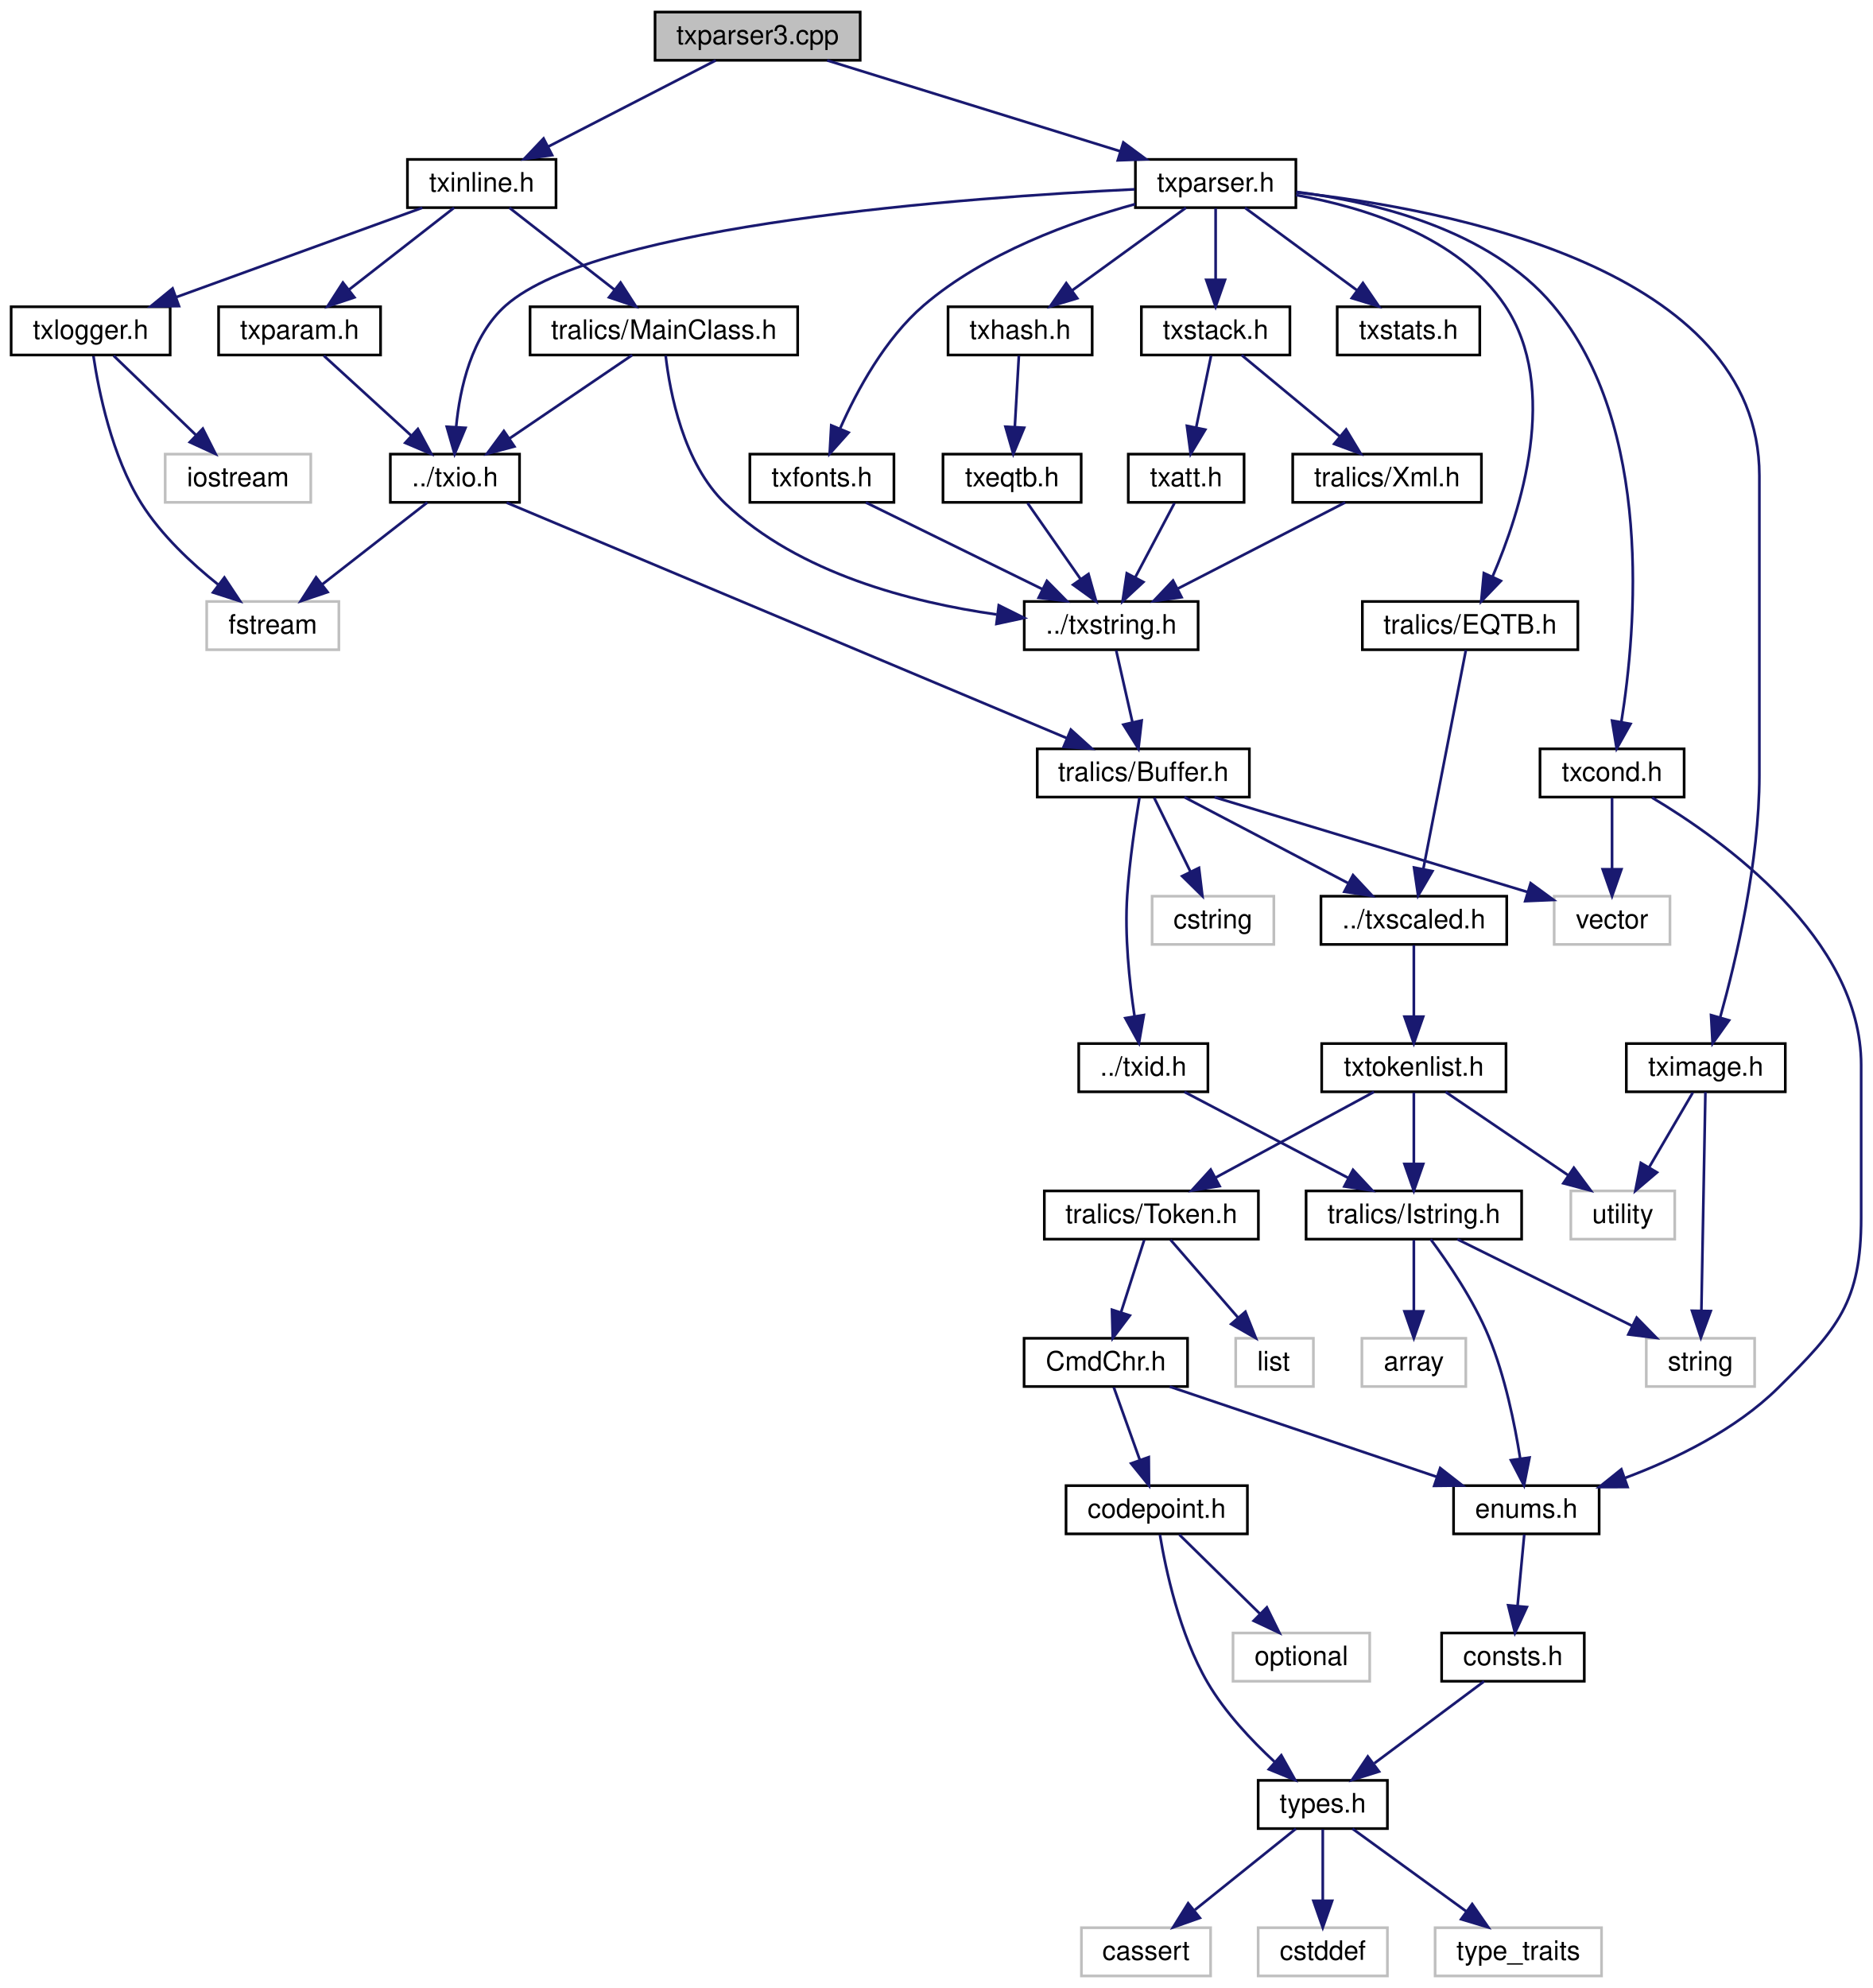
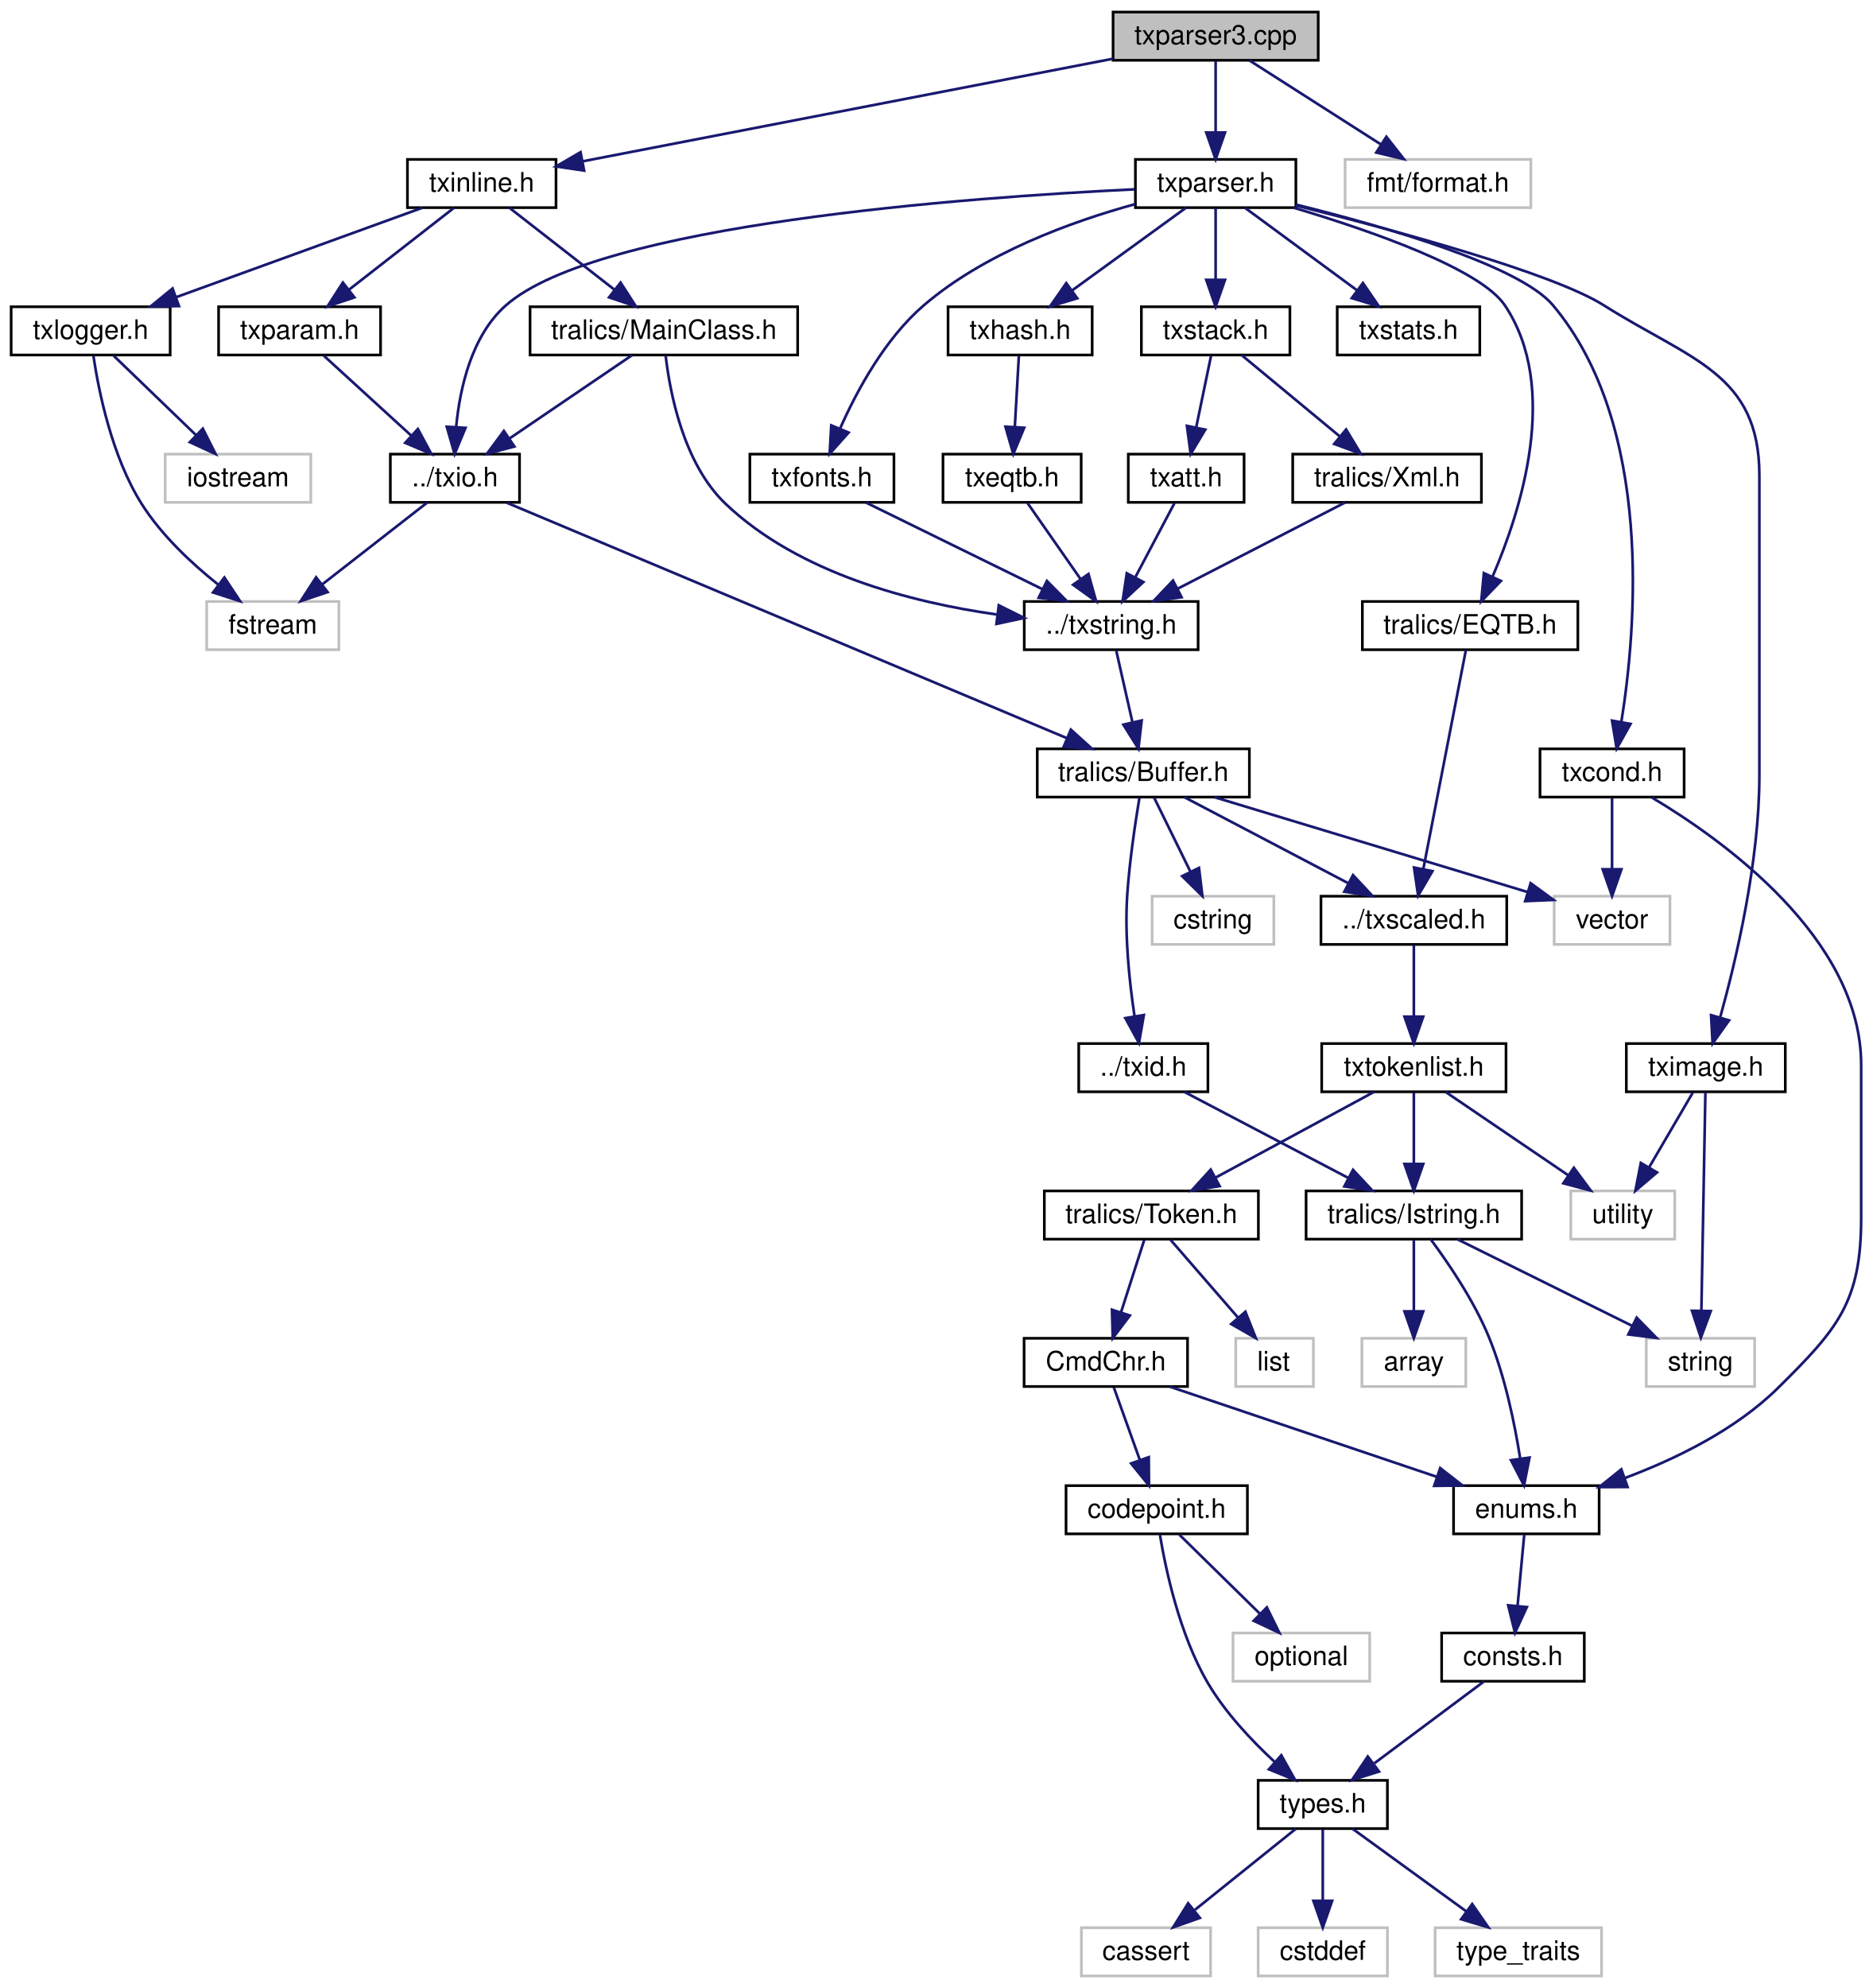
<svg xmlns="http://www.w3.org/2000/svg" xmlns:xlink="http://www.w3.org/1999/xlink" width="699pt" height="742pt" viewBox="0.00 0.00 698.68 742.00">
  <g id="graph0" class="graph" transform="scale(1 1) rotate(0) translate(4 738)">
    <g id="node1" class="node">
      <g id="a_node1">
        <a xlink:title=" ">
-           <polygon fill="#bfbfbf" stroke="black" points="240.39,-715.5 240.39,-733.5 316.98,-733.5 316.98,-715.5 240.39,-715.5" />
-           <text text-anchor="middle" x="278.68" y="-721.5" font-family="Helvetica,sans-Serif" font-size="10.00">txparser3.cpp</text>
+           <polygon fill="#bfbfbf" stroke="black" points="411.39,-715.5 411.39,-733.5 487.98,-733.5 487.98,-715.5 411.39,-715.5" />
+           <text text-anchor="middle" x="449.68" y="-721.5" font-family="Helvetica,sans-Serif" font-size="10.00">txparser3.cpp</text>
        </a>
      </g>
    </g>
    <g id="node2" class="node">
      <g id="a_node2">
        <a xlink:href="../../d7/d79/txinline_8h.html" target="_top" xlink:title=" ">
          <polygon fill="none" stroke="black" points="147.95,-660.5 147.95,-678.5 203.42,-678.5 203.42,-660.5 147.95,-660.5" />
          <text text-anchor="middle" x="175.68" y="-666.5" font-family="Helvetica,sans-Serif" font-size="10.00">txinline.h</text>
        </a>
      </g>
    </g>
    <g id="edge1" class="edge">
-       <path fill="none" stroke="midnightblue" d="M263.04,-715.45C246.4,-706.89 219.86,-693.23 200.39,-683.21" />
-       <polygon fill="midnightblue" stroke="midnightblue" points="201.97,-680.09 191.48,-678.63 198.77,-686.31 201.97,-680.09" />
+       <path fill="none" stroke="midnightblue" d="M411.3,-716.07C358.83,-705.93 265.31,-687.84 213.26,-677.77" />
+       <polygon fill="midnightblue" stroke="midnightblue" points="213.91,-674.33 203.43,-675.87 212.58,-681.2 213.91,-674.33" />
    </g>
    <g id="node31" class="node">
      <g id="a_node31">
        <a xlink:href="../../d2/d1b/txparser_8h.html" target="_top" xlink:title=" ">
          <polygon fill="none" stroke="black" points="419.73,-660.5 419.73,-678.5 479.64,-678.5 479.64,-660.5 419.73,-660.5" />
          <text text-anchor="middle" x="449.68" y="-666.5" font-family="Helvetica,sans-Serif" font-size="10.00">txparser.h</text>
        </a>
      </g>
    </g>
    <g id="edge36" class="edge">
-       <path fill="none" stroke="midnightblue" d="M304.66,-715.45C333.87,-706.4 381.48,-691.64 414.13,-681.52" />
-       <polygon fill="midnightblue" stroke="midnightblue" points="415.23,-684.84 423.75,-678.54 413.16,-678.16 415.23,-684.84" />
+       <path fill="none" stroke="midnightblue" d="M449.68,-715.22C449.68,-708.18 449.68,-697.81 449.68,-688.83" />
+       <polygon fill="midnightblue" stroke="midnightblue" points="453.18,-688.55 449.68,-678.55 446.18,-688.55 453.18,-688.55" />
+     </g>
+     <g id="node42" class="node">
+       <g id="a_node42">
+         <a xlink:title=" ">
+           <polygon fill="none" stroke="#bfbfbf" points="498.01,-660.5 498.01,-678.5 567.36,-678.5 567.36,-660.5 498.01,-660.5" />
+           <text text-anchor="middle" x="532.68" y="-666.5" font-family="Helvetica,sans-Serif" font-size="10.00">fmt/format.h</text>
+         </a>
+       </g>
+     </g>
+     <g id="edge57" class="edge">
+       <path fill="none" stroke="midnightblue" d="M462.29,-715.45C475.33,-707.12 495.93,-693.97 511.48,-684.04" />
+       <polygon fill="midnightblue" stroke="midnightblue" points="513.42,-686.96 519.96,-678.63 509.65,-681.06 513.42,-686.96" />
    </g>
    <g id="node3" class="node">
      <g id="a_node3">
        <a xlink:href="../../d4/de9/_main_class_8h.html" target="_top" xlink:title=" ">
          <polygon fill="none" stroke="black" points="193.73,-605.5 193.73,-623.5 293.64,-623.5 293.64,-605.5 193.73,-605.5" />
          <text text-anchor="middle" x="243.68" y="-611.5" font-family="Helvetica,sans-Serif" font-size="10.00">tralics/MainClass.h</text>
        </a>
      </g>
    </g>
    <g id="edge2" class="edge">
      <path fill="none" stroke="midnightblue" d="M186.01,-660.45C196.4,-652.36 212.63,-639.7 225.23,-629.88" />
      <polygon fill="midnightblue" stroke="midnightblue" points="227.52,-632.53 233.26,-623.63 223.22,-627.01 227.52,-632.53" />
    </g>
    <g id="node28" class="node">
      <g id="a_node28">
        <a xlink:href="../../d2/d06/txlogger_8h.html" target="_top" xlink:title=" ">
          <polygon fill="none" stroke="black" points="0,-605.5 0,-623.5 59.37,-623.5 59.37,-605.5 0,-605.5" />
          <text text-anchor="middle" x="29.68" y="-611.5" font-family="Helvetica,sans-Serif" font-size="10.00">txlogger.h</text>
        </a>
      </g>
    </g>
    <g id="edge31" class="edge">
      <path fill="none" stroke="midnightblue" d="M153.51,-660.45C129.07,-651.58 89.54,-637.23 61.73,-627.13" />
      <polygon fill="midnightblue" stroke="midnightblue" points="62.66,-623.75 52.07,-623.63 60.27,-630.33 62.66,-623.75" />
    </g>
    <g id="node30" class="node">
      <g id="a_node30">
        <a xlink:href="../../d5/d08/txparam_8h.html" target="_top" xlink:title=" ">
          <polygon fill="none" stroke="black" points="77.45,-605.5 77.45,-623.5 137.92,-623.5 137.92,-605.5 77.45,-605.5" />
          <text text-anchor="middle" x="107.68" y="-611.5" font-family="Helvetica,sans-Serif" font-size="10.00">txparam.h</text>
        </a>
      </g>
    </g>
    <g id="edge34" class="edge">
      <path fill="none" stroke="midnightblue" d="M165.36,-660.45C154.97,-652.36 138.74,-639.7 126.14,-629.88" />
      <polygon fill="midnightblue" stroke="midnightblue" points="128.15,-627.01 118.11,-623.63 123.85,-632.53 128.15,-627.01" />
    </g>
    <g id="node4" class="node">
      <g id="a_node4">
        <a xlink:href="../../de/d29/txio_8h.html" target="_top" xlink:title=" ">
          <polygon fill="none" stroke="black" points="141.57,-550.5 141.57,-568.5 189.8,-568.5 189.8,-550.5 141.57,-550.5" />
          <text text-anchor="middle" x="165.68" y="-556.5" font-family="Helvetica,sans-Serif" font-size="10.00">../txio.h</text>
        </a>
      </g>
    </g>
    <g id="edge3" class="edge">
      <path fill="none" stroke="midnightblue" d="M231.84,-605.45C219.7,-597.2 200.59,-584.22 186.02,-574.32" />
      <polygon fill="midnightblue" stroke="midnightblue" points="187.88,-571.35 177.64,-568.63 183.95,-577.14 187.88,-571.35" />
    </g>
    <g id="node27" class="node">
      <g id="a_node27">
        <a xlink:href="../../dc/def/txstring_8h.html" target="_top" xlink:title=" ">
          <polygon fill="none" stroke="black" points="378.23,-495.5 378.23,-513.5 443.14,-513.5 443.14,-495.5 378.23,-495.5" />
          <text text-anchor="middle" x="410.68" y="-501.5" font-family="Helvetica,sans-Serif" font-size="10.00">../txstring.h</text>
        </a>
      </g>
    </g>
    <g id="edge29" class="edge">
      <path fill="none" stroke="midnightblue" d="M244.36,-605.23C245.91,-591.75 250.9,-565.05 266.68,-550 293.99,-523.96 336.23,-513.14 367.91,-508.65" />
      <polygon fill="midnightblue" stroke="midnightblue" points="368.72,-512.08 378.21,-507.36 367.85,-505.13 368.72,-512.08" />
    </g>
    <g id="node5" class="node">
      <g id="a_node5">
        <a xlink:href="../../d7/d1b/_buffer_8h.html" target="_top" xlink:title=" ">
          <polygon fill="none" stroke="black" points="383.09,-440.5 383.09,-458.5 462.28,-458.5 462.28,-440.5 383.09,-440.5" />
          <text text-anchor="middle" x="422.68" y="-446.5" font-family="Helvetica,sans-Serif" font-size="10.00">tralics/Buffer.h</text>
        </a>
      </g>
    </g>
    <g id="edge4" class="edge">
      <path fill="none" stroke="midnightblue" d="M185,-550.38C229.86,-531.53 341.25,-484.72 394.05,-462.53" />
      <polygon fill="midnightblue" stroke="midnightblue" points="395.63,-465.67 403.49,-458.56 392.92,-459.21 395.63,-465.67" />
    </g>
    <g id="node26" class="node">
      <g id="a_node26">
        <a xlink:title=" ">
          <polygon fill="none" stroke="#bfbfbf" points="73.01,-495.5 73.01,-513.5 122.35,-513.5 122.35,-495.5 73.01,-495.5" />
          <text text-anchor="middle" x="97.68" y="-501.5" font-family="Helvetica,sans-Serif" font-size="10.00">fstream</text>
        </a>
      </g>
    </g>
    <g id="edge28" class="edge">
      <path fill="none" stroke="midnightblue" d="M155.36,-550.45C144.97,-542.36 128.74,-529.7 116.14,-519.88" />
      <polygon fill="midnightblue" stroke="midnightblue" points="118.15,-517.01 108.11,-513.63 113.85,-522.53 118.15,-517.01" />
    </g>
    <g id="node6" class="node">
      <g id="a_node6">
        <a xlink:href="../../d1/d9e/txid_8h.html" target="_top" xlink:title=" ">
          <polygon fill="none" stroke="black" points="398.57,-330.5 398.57,-348.5 446.8,-348.5 446.8,-330.5 398.57,-330.5" />
          <text text-anchor="middle" x="422.68" y="-336.5" font-family="Helvetica,sans-Serif" font-size="10.00">../txid.h</text>
        </a>
      </g>
    </g>
    <g id="edge5" class="edge">
      <path fill="none" stroke="midnightblue" d="M421.25,-440.33C419.76,-431.43 417.54,-416.76 416.68,-404 415.66,-388.77 417.48,-371.54 419.38,-358.87" />
      <polygon fill="midnightblue" stroke="midnightblue" points="422.88,-359.15 421.06,-348.71 415.97,-358 422.88,-359.15" />
    </g>
    <g id="node16" class="node">
      <g id="a_node16">
        <a xlink:href="../../d9/d18/txscaled_8h.html" target="_top" xlink:title=" ">
          <polygon fill="none" stroke="black" points="489,-385.5 489,-403.5 558.36,-403.5 558.36,-385.5 489,-385.5" />
          <text text-anchor="middle" x="523.68" y="-391.5" font-family="Helvetica,sans-Serif" font-size="10.00">../txscaled.h</text>
        </a>
      </g>
    </g>
    <g id="edge15" class="edge">
      <path fill="none" stroke="midnightblue" d="M438.02,-440.45C454.26,-431.93 480.13,-418.35 499.2,-408.35" />
      <polygon fill="midnightblue" stroke="midnightblue" points="500.97,-411.37 508.2,-403.63 497.72,-405.17 500.97,-411.37" />
    </g>
    <g id="node24" class="node">
      <g id="a_node24">
        <a xlink:title=" ">
          <polygon fill="none" stroke="#bfbfbf" points="425.96,-385.5 425.96,-403.5 471.41,-403.5 471.41,-385.5 425.96,-385.5" />
          <text text-anchor="middle" x="448.68" y="-391.5" font-family="Helvetica,sans-Serif" font-size="10.00">cstring</text>
        </a>
      </g>
    </g>
    <g id="edge26" class="edge">
      <path fill="none" stroke="midnightblue" d="M426.75,-440.22C430.36,-432.86 435.74,-421.88 440.28,-412.64" />
      <polygon fill="midnightblue" stroke="midnightblue" points="443.47,-414.07 444.74,-403.55 437.19,-410.99 443.47,-414.07" />
    </g>
    <g id="node25" class="node">
      <g id="a_node25">
        <a xlink:title=" ">
          <polygon fill="none" stroke="#bfbfbf" points="576.07,-385.5 576.07,-403.5 619.3,-403.5 619.3,-385.5 576.07,-385.5" />
          <text text-anchor="middle" x="597.68" y="-391.5" font-family="Helvetica,sans-Serif" font-size="10.00">vector</text>
        </a>
      </g>
    </g>
    <g id="edge27" class="edge">
      <path fill="none" stroke="midnightblue" d="M449.26,-440.45C480.63,-430.95 532.74,-415.17 566.13,-405.06" />
      <polygon fill="midnightblue" stroke="midnightblue" points="567.29,-408.36 575.84,-402.11 565.26,-401.66 567.29,-408.36" />
    </g>
    <g id="node7" class="node">
      <g id="a_node7">
        <a xlink:href="../../d5/daf/_istring_8h.html" target="_top" xlink:title=" ">
          <polygon fill="none" stroke="black" points="483.45,-275.5 483.45,-293.5 563.92,-293.5 563.92,-275.5 483.45,-275.5" />
          <text text-anchor="middle" x="523.68" y="-281.5" font-family="Helvetica,sans-Serif" font-size="10.00">tralics/Istring.h</text>
        </a>
      </g>
    </g>
    <g id="edge6" class="edge">
      <path fill="none" stroke="midnightblue" d="M438.02,-330.45C454.26,-321.93 480.13,-308.35 499.2,-298.35" />
      <polygon fill="midnightblue" stroke="midnightblue" points="500.97,-301.37 508.2,-293.63 497.72,-295.17 500.97,-301.37" />
    </g>
    <g id="node8" class="node">
      <g id="a_node8">
        <a xlink:href="../../d0/d0b/enums_8h.html" target="_top" xlink:title=" ">
          <polygon fill="none" stroke="black" points="538.51,-165.5 538.51,-183.5 592.86,-183.5 592.86,-165.5 538.51,-165.5" />
          <text text-anchor="middle" x="565.68" y="-171.5" font-family="Helvetica,sans-Serif" font-size="10.00">enums.h</text>
        </a>
      </g>
    </g>
    <g id="edge7" class="edge">
      <path fill="none" stroke="midnightblue" d="M529.97,-275.44C536.35,-266.87 546.07,-252.68 551.68,-239 557.72,-224.3 561.35,-206.56 563.39,-193.58" />
      <polygon fill="midnightblue" stroke="midnightblue" points="566.87,-193.98 564.81,-183.59 559.94,-193 566.87,-193.98" />
    </g>
    <g id="node14" class="node">
      <g id="a_node14">
        <a xlink:title=" ">
          <polygon fill="none" stroke="#bfbfbf" points="504.29,-220.5 504.29,-238.5 543.08,-238.5 543.08,-220.5 504.29,-220.5" />
          <text text-anchor="middle" x="523.68" y="-226.5" font-family="Helvetica,sans-Serif" font-size="10.00">array</text>
        </a>
      </g>
    </g>
    <g id="edge13" class="edge">
      <path fill="none" stroke="midnightblue" d="M523.68,-275.22C523.68,-268.18 523.68,-257.81 523.68,-248.83" />
      <polygon fill="midnightblue" stroke="midnightblue" points="527.18,-248.55 523.68,-238.55 520.18,-248.55 527.18,-248.55" />
    </g>
    <g id="node15" class="node">
      <g id="a_node15">
        <a xlink:title=" ">
          <polygon fill="none" stroke="#bfbfbf" points="610.46,-220.5 610.46,-238.5 650.91,-238.5 650.91,-220.5 610.46,-220.5" />
          <text text-anchor="middle" x="630.68" y="-226.5" font-family="Helvetica,sans-Serif" font-size="10.00">string</text>
        </a>
      </g>
    </g>
    <g id="edge14" class="edge">
      <path fill="none" stroke="midnightblue" d="M539.94,-275.45C557.3,-266.85 585.05,-253.1 605.3,-243.08" />
      <polygon fill="midnightblue" stroke="midnightblue" points="606.87,-246.2 614.28,-238.63 603.77,-239.93 606.87,-246.2" />
    </g>
    <g id="node9" class="node">
      <g id="a_node9">
        <a xlink:href="../../d8/db5/consts_8h.html" target="_top" xlink:title=" ">
          <polygon fill="none" stroke="black" points="534.06,-110.5 534.06,-128.5 587.31,-128.5 587.31,-110.5 534.06,-110.5" />
          <text text-anchor="middle" x="560.68" y="-116.5" font-family="Helvetica,sans-Serif" font-size="10.00">consts.h</text>
        </a>
      </g>
    </g>
    <g id="edge8" class="edge">
      <path fill="none" stroke="midnightblue" d="M564.9,-165.22C564.23,-158.1 563.24,-147.58 562.39,-138.53" />
      <polygon fill="midnightblue" stroke="midnightblue" points="565.87,-138.18 561.44,-128.55 558.9,-138.83 565.87,-138.18" />
    </g>
    <g id="node10" class="node">
      <g id="a_node10">
        <a xlink:href="../../d9/d49/types_8h.html" target="_top" xlink:title=" ">
          <polygon fill="none" stroke="black" points="465.56,-55.5 465.56,-73.5 513.81,-73.5 513.81,-55.5 465.56,-55.5" />
          <text text-anchor="middle" x="489.68" y="-61.5" font-family="Helvetica,sans-Serif" font-size="10.00">types.h</text>
        </a>
      </g>
    </g>
    <g id="edge9" class="edge">
      <path fill="none" stroke="midnightblue" d="M549.9,-110.45C539.06,-102.36 522.11,-89.7 508.95,-79.88" />
      <polygon fill="midnightblue" stroke="midnightblue" points="510.68,-76.8 500.57,-73.63 506.49,-82.41 510.68,-76.8" />
    </g>
    <g id="node11" class="node">
      <g id="a_node11">
        <a xlink:title=" ">
          <polygon fill="none" stroke="#bfbfbf" points="399.57,-0.5 399.57,-18.5 447.8,-18.5 447.8,-0.5 399.57,-0.5" />
          <text text-anchor="middle" x="423.68" y="-6.5" font-family="Helvetica,sans-Serif" font-size="10.00">cassert</text>
        </a>
      </g>
    </g>
    <g id="edge10" class="edge">
      <path fill="none" stroke="midnightblue" d="M479.66,-55.45C469.68,-47.43 454.13,-34.95 441.95,-25.17" />
      <polygon fill="midnightblue" stroke="midnightblue" points="443.79,-22.16 433.8,-18.63 439.41,-27.62 443.79,-22.16" />
    </g>
    <g id="node12" class="node">
      <g id="a_node12">
        <a xlink:title=" ">
          <polygon fill="none" stroke="#bfbfbf" points="465.56,-0.5 465.56,-18.5 513.81,-18.5 513.81,-0.5 465.56,-0.5" />
          <text text-anchor="middle" x="489.68" y="-6.5" font-family="Helvetica,sans-Serif" font-size="10.00">cstddef</text>
        </a>
      </g>
    </g>
    <g id="edge11" class="edge">
      <path fill="none" stroke="midnightblue" d="M489.68,-55.22C489.68,-48.18 489.68,-37.81 489.68,-28.83" />
      <polygon fill="midnightblue" stroke="midnightblue" points="493.18,-28.55 489.68,-18.55 486.18,-28.55 493.18,-28.55" />
    </g>
    <g id="node13" class="node">
      <g id="a_node13">
        <a xlink:title=" ">
          <polygon fill="none" stroke="#bfbfbf" points="531.62,-0.5 531.62,-18.5 593.75,-18.5 593.75,-0.5 531.62,-0.5" />
          <text text-anchor="middle" x="562.68" y="-6.5" font-family="Helvetica,sans-Serif" font-size="10.00">type_traits</text>
        </a>
      </g>
    </g>
    <g id="edge12" class="edge">
      <path fill="none" stroke="midnightblue" d="M500.77,-55.45C512.03,-47.28 529.68,-34.46 543.26,-24.6" />
      <polygon fill="midnightblue" stroke="midnightblue" points="545.46,-27.33 551.49,-18.63 541.34,-21.67 545.46,-27.33" />
    </g>
    <g id="node17" class="node">
      <g id="a_node17">
        <a xlink:href="../../dc/d91/txtokenlist_8h.html" target="_top" xlink:title=" ">
          <polygon fill="none" stroke="black" points="489.28,-330.5 489.28,-348.5 558.09,-348.5 558.09,-330.5 489.28,-330.5" />
          <text text-anchor="middle" x="523.68" y="-336.5" font-family="Helvetica,sans-Serif" font-size="10.00">txtokenlist.h</text>
        </a>
      </g>
    </g>
    <g id="edge16" class="edge">
      <path fill="none" stroke="midnightblue" d="M523.68,-385.22C523.68,-378.18 523.68,-367.81 523.68,-358.83" />
      <polygon fill="midnightblue" stroke="midnightblue" points="527.18,-358.55 523.68,-348.55 520.18,-358.55 527.18,-358.55" />
    </g>
    <g id="edge17" class="edge">
      <path fill="none" stroke="midnightblue" d="M523.68,-330.22C523.68,-323.18 523.68,-312.81 523.68,-303.83" />
      <polygon fill="midnightblue" stroke="midnightblue" points="527.18,-303.55 523.68,-293.55 520.18,-303.55 527.18,-303.55" />
    </g>
    <g id="node18" class="node">
      <g id="a_node18">
        <a xlink:href="../../dd/dcd/_token_8h.html" target="_top" xlink:title=" ">
          <polygon fill="none" stroke="black" points="385.73,-275.5 385.73,-293.5 465.64,-293.5 465.64,-275.5 385.73,-275.5" />
          <text text-anchor="middle" x="425.68" y="-281.5" font-family="Helvetica,sans-Serif" font-size="10.00">tralics/Token.h</text>
        </a>
      </g>
    </g>
    <g id="edge18" class="edge">
      <path fill="none" stroke="midnightblue" d="M508.8,-330.45C493.12,-321.97 468.17,-308.48 449.7,-298.49" />
      <polygon fill="midnightblue" stroke="midnightblue" points="451.17,-295.3 440.71,-293.63 447.84,-301.46 451.17,-295.3" />
    </g>
    <g id="node23" class="node">
      <g id="a_node23">
        <a xlink:title=" ">
          <polygon fill="none" stroke="#bfbfbf" points="582.29,-275.5 582.29,-293.5 621.08,-293.5 621.08,-275.5 582.29,-275.5" />
          <text text-anchor="middle" x="601.68" y="-281.5" font-family="Helvetica,sans-Serif" font-size="10.00">utility</text>
        </a>
      </g>
    </g>
    <g id="edge25" class="edge">
      <path fill="none" stroke="midnightblue" d="M535.53,-330.45C547.67,-322.2 566.78,-309.22 581.35,-299.32" />
      <polygon fill="midnightblue" stroke="midnightblue" points="583.42,-302.14 589.73,-293.63 579.49,-296.35 583.42,-302.14" />
    </g>
    <g id="node19" class="node">
      <g id="a_node19">
        <a xlink:href="../../d2/d68/_cmd_chr_8h.html" target="_top" xlink:title=" ">
          <polygon fill="none" stroke="black" points="378.17,-220.5 378.17,-238.5 439.19,-238.5 439.19,-220.5 378.17,-220.5" />
          <text text-anchor="middle" x="408.68" y="-226.5" font-family="Helvetica,sans-Serif" font-size="10.00">CmdChr.h</text>
        </a>
      </g>
    </g>
    <g id="edge19" class="edge">
      <path fill="none" stroke="midnightblue" d="M423.03,-275.22C420.72,-268.02 417.3,-257.35 414.37,-248.23" />
      <polygon fill="midnightblue" stroke="midnightblue" points="417.65,-247 411.27,-238.55 410.99,-249.14 417.65,-247" />
    </g>
    <g id="node22" class="node">
      <g id="a_node22">
        <a xlink:title=" ">
          <polygon fill="none" stroke="#bfbfbf" points="457.18,-220.5 457.18,-238.5 486.18,-238.5 486.18,-220.5 457.18,-220.5" />
          <text text-anchor="middle" x="471.3" y="-226.5" font-family="Helvetica,sans-Serif" font-size="10.00">list</text>
        </a>
      </g>
    </g>
    <g id="edge24" class="edge">
      <path fill="none" stroke="midnightblue" d="M432.87,-275.22C439.6,-267.47 449.81,-255.7 458.08,-246.18" />
      <polygon fill="midnightblue" stroke="midnightblue" points="460.79,-248.4 464.7,-238.55 455.5,-243.81 460.79,-248.4" />
    </g>
    <g id="edge23" class="edge">
      <path fill="none" stroke="midnightblue" d="M432.53,-220.45C459.12,-211.47 502.32,-196.89 532.27,-186.78" />
      <polygon fill="midnightblue" stroke="midnightblue" points="533.52,-190.05 541.87,-183.54 531.28,-183.42 533.52,-190.05" />
    </g>
    <g id="node20" class="node">
      <g id="a_node20">
        <a xlink:href="../../d8/d47/codepoint_8h.html" target="_top" xlink:title=" ">
          <polygon fill="none" stroke="black" points="393.83,-165.5 393.83,-183.5 461.54,-183.5 461.54,-165.5 393.83,-165.5" />
          <text text-anchor="middle" x="427.68" y="-171.5" font-family="Helvetica,sans-Serif" font-size="10.00">codepoint.h</text>
        </a>
      </g>
    </g>
    <g id="edge20" class="edge">
      <path fill="none" stroke="midnightblue" d="M411.65,-220.22C414.23,-213.02 418.06,-202.35 421.33,-193.23" />
      <polygon fill="midnightblue" stroke="midnightblue" points="424.72,-194.14 424.8,-183.55 418.13,-191.78 424.72,-194.14" />
    </g>
    <g id="edge21" class="edge">
      <path fill="none" stroke="midnightblue" d="M428.88,-165.18C430.97,-152.54 436.11,-128.08 446.68,-110 453.18,-98.9 463.01,-88.45 471.63,-80.47" />
      <polygon fill="midnightblue" stroke="midnightblue" points="474.19,-82.87 479.37,-73.63 469.56,-77.62 474.19,-82.87" />
    </g>
    <g id="node21" class="node">
      <g id="a_node21">
        <a xlink:title=" ">
          <polygon fill="none" stroke="#bfbfbf" points="456.17,-110.5 456.17,-128.5 507.2,-128.5 507.2,-110.5 456.17,-110.5" />
          <text text-anchor="middle" x="481.68" y="-116.5" font-family="Helvetica,sans-Serif" font-size="10.00">optional</text>
        </a>
      </g>
    </g>
    <g id="edge22" class="edge">
      <path fill="none" stroke="midnightblue" d="M436.12,-165.22C444.17,-157.32 456.49,-145.22 466.29,-135.61" />
      <polygon fill="midnightblue" stroke="midnightblue" points="468.8,-138.05 473.48,-128.55 463.89,-133.06 468.8,-138.05" />
    </g>
    <g id="edge30" class="edge">
      <path fill="none" stroke="midnightblue" d="M412.56,-495.22C414.17,-488.1 416.55,-477.58 418.6,-468.53" />
      <polygon fill="midnightblue" stroke="midnightblue" points="422.07,-469.08 420.86,-458.55 415.24,-467.53 422.07,-469.08" />
    </g>
    <g id="edge32" class="edge">
      <path fill="none" stroke="midnightblue" d="M30.73,-605.09C32.63,-592.34 37.52,-567.72 48.68,-550 56.07,-538.27 67.38,-527.71 77.27,-519.83" />
      <polygon fill="midnightblue" stroke="midnightblue" points="79.61,-522.45 85.47,-513.62 75.38,-516.87 79.61,-522.45" />
    </g>
    <g id="node29" class="node">
      <g id="a_node29">
        <a xlink:title=" ">
          <polygon fill="none" stroke="#bfbfbf" points="57.51,-550.5 57.51,-568.5 111.86,-568.5 111.86,-550.5 57.51,-550.5" />
          <text text-anchor="middle" x="84.68" y="-556.5" font-family="Helvetica,sans-Serif" font-size="10.00">iostream</text>
        </a>
      </g>
    </g>
    <g id="edge33" class="edge">
      <path fill="none" stroke="midnightblue" d="M38.28,-605.22C46.48,-597.32 59.03,-585.22 69.01,-575.61" />
      <polygon fill="midnightblue" stroke="midnightblue" points="71.56,-578.01 76.33,-568.55 66.7,-572.97 71.56,-578.01" />
    </g>
    <g id="edge35" class="edge">
      <path fill="none" stroke="midnightblue" d="M116.75,-605.22C125.48,-597.24 138.89,-584.98 149.47,-575.32" />
      <polygon fill="midnightblue" stroke="midnightblue" points="151.85,-577.88 156.88,-568.55 147.13,-572.71 151.85,-577.88" />
    </g>
    <g id="edge50" class="edge">
      <path fill="none" stroke="midnightblue" d="M419.43,-667.34C357.49,-664.37 219.13,-654.41 184.68,-624 171.89,-612.7 167.54,-593.18 166.15,-578.75" />
      <polygon fill="midnightblue" stroke="midnightblue" points="169.63,-578.31 165.56,-568.53 162.64,-578.71 169.63,-578.31" />
    </g>
    <g id="node32" class="node">
      <g id="a_node32">
        <a xlink:href="../../d8/dd6/_e_q_t_b_8h.html" target="_top" xlink:title=" ">
          <polygon fill="none" stroke="black" points="504.46,-495.5 504.46,-513.5 584.91,-513.5 584.91,-495.5 504.46,-495.5" />
          <text text-anchor="middle" x="544.68" y="-501.5" font-family="Helvetica,sans-Serif" font-size="10.00">tralics/EQTB.h</text>
        </a>
      </g>
    </g>
    <g id="edge37" class="edge">
-       <path fill="none" stroke="midnightblue" d="M479.68,-665.21C505.22,-660.64 540.42,-649.78 557.68,-624 578.34,-593.15 563.67,-547.35 553.03,-522.7" />
+       <path fill="none" stroke="midnightblue" d="M478.98,-660.43C507.72,-651.84 548.55,-637.65 557.68,-624 578.34,-593.15 563.67,-547.35 553.03,-522.7" />
      <polygon fill="midnightblue" stroke="midnightblue" points="556.18,-521.17 548.84,-513.54 549.82,-524.09 556.18,-521.17" />
    </g>
    <g id="node33" class="node">
      <g id="a_node33">
        <a xlink:href="../../d3/d6b/txcond_8h.html" target="_top" xlink:title=" ">
          <polygon fill="none" stroke="black" points="570.78,-440.5 570.78,-458.5 624.59,-458.5 624.59,-440.5 570.78,-440.5" />
          <text text-anchor="middle" x="597.68" y="-446.5" font-family="Helvetica,sans-Serif" font-size="10.00">txcond.h</text>
        </a>
      </g>
    </g>
    <g id="edge39" class="edge">
-       <path fill="none" stroke="midnightblue" d="M479.78,-666.39C508.87,-662.67 551.94,-652.38 575.68,-624 613.32,-579.02 606.69,-503.14 601.16,-468.6" />
+       <path fill="none" stroke="midnightblue" d="M479.68,-661.64C512.82,-653.44 563.18,-638.95 575.68,-624 613.32,-579.02 606.69,-503.14 601.16,-468.6" />
      <polygon fill="midnightblue" stroke="midnightblue" points="604.58,-467.81 599.4,-458.57 597.68,-469.03 604.58,-467.81" />
    </g>
    <g id="node34" class="node">
      <g id="a_node34">
        <a xlink:href="../../d7/d4d/txfonts_8h.html" target="_top" xlink:title=" ">
          <polygon fill="none" stroke="black" points="275.79,-550.5 275.79,-568.5 329.58,-568.5 329.58,-550.5 275.79,-550.5" />
          <text text-anchor="middle" x="302.68" y="-556.5" font-family="Helvetica,sans-Serif" font-size="10.00">txfonts.h</text>
        </a>
      </g>
    </g>
    <g id="edge42" class="edge">
      <path fill="none" stroke="midnightblue" d="M419.63,-661.81C396.04,-655.34 363.48,-643.58 340.68,-624 326.24,-611.59 315.78,-592.27 309.54,-578.19" />
      <polygon fill="midnightblue" stroke="midnightblue" points="312.65,-576.55 305.59,-568.65 306.18,-579.23 312.65,-576.55" />
    </g>
    <g id="node35" class="node">
      <g id="a_node35">
        <a xlink:href="../../d7/d7e/txhash_8h.html" target="_top" xlink:title=" ">
          <polygon fill="none" stroke="black" points="349.78,-605.5 349.78,-623.5 403.59,-623.5 403.59,-605.5 349.78,-605.5" />
          <text text-anchor="middle" x="376.68" y="-611.5" font-family="Helvetica,sans-Serif" font-size="10.00">txhash.h</text>
        </a>
      </g>
    </g>
    <g id="edge44" class="edge">
      <path fill="none" stroke="midnightblue" d="M438.6,-660.45C427.34,-652.28 409.69,-639.46 396.1,-629.6" />
      <polygon fill="midnightblue" stroke="midnightblue" points="398.02,-626.67 387.88,-623.63 393.91,-632.33 398.02,-626.67" />
    </g>
    <g id="node37" class="node">
      <g id="a_node37">
        <a xlink:href="../../de/d7c/tximage_8h.html" target="_top" xlink:title=" ">
          <polygon fill="none" stroke="black" points="603.01,-330.5 603.01,-348.5 662.36,-348.5 662.36,-330.5 603.01,-330.5" />
          <text text-anchor="middle" x="632.68" y="-336.5" font-family="Helvetica,sans-Serif" font-size="10.00">tximage.h</text>
        </a>
      </g>
    </g>
    <g id="edge47" class="edge">
-       <path fill="none" stroke="midnightblue" d="M480.08,-666.14C536.71,-659.92 652.68,-637.75 652.68,-560.5 652.68,-560.5 652.68,-560.5 652.68,-448.5 652.68,-416.33 644,-379.67 638.08,-358.4" />
+       <path fill="none" stroke="midnightblue" d="M479.77,-661.26C516.33,-652.13 575.49,-636.14 594.68,-624 626.98,-603.56 652.68,-598.72 652.68,-560.5 652.68,-560.5 652.68,-560.5 652.68,-448.5 652.68,-416.33 644,-379.67 638.08,-358.4" />
      <polygon fill="midnightblue" stroke="midnightblue" points="641.36,-357.16 635.22,-348.53 634.64,-359.11 641.36,-357.16" />
    </g>
    <g id="node38" class="node">
      <g id="a_node38">
        <a xlink:href="../../dc/d65/txstack_8h.html" target="_top" xlink:title=" ">
          <polygon fill="none" stroke="black" points="421.96,-605.5 421.96,-623.5 477.41,-623.5 477.41,-605.5 421.96,-605.5" />
          <text text-anchor="middle" x="449.68" y="-611.5" font-family="Helvetica,sans-Serif" font-size="10.00">txstack.h</text>
        </a>
      </g>
    </g>
    <g id="edge51" class="edge">
      <path fill="none" stroke="midnightblue" d="M449.68,-660.22C449.68,-653.18 449.68,-642.81 449.68,-633.83" />
      <polygon fill="midnightblue" stroke="midnightblue" points="453.18,-633.55 449.68,-623.55 446.18,-633.55 453.18,-633.55" />
    </g>
    <g id="node41" class="node">
      <g id="a_node41">
        <a xlink:href="../../d8/d3d/txstats_8h.html" target="_top" xlink:title=" ">
          <polygon fill="none" stroke="black" points="495.07,-605.5 495.07,-623.5 548.3,-623.5 548.3,-605.5 495.07,-605.5" />
          <text text-anchor="middle" x="521.68" y="-611.5" font-family="Helvetica,sans-Serif" font-size="10.00">txstats.h</text>
        </a>
      </g>
    </g>
    <g id="edge56" class="edge">
      <path fill="none" stroke="midnightblue" d="M460.62,-660.45C471.72,-652.28 489.13,-639.46 502.53,-629.6" />
      <polygon fill="midnightblue" stroke="midnightblue" points="504.67,-632.37 510.65,-623.63 500.52,-626.73 504.67,-632.37" />
    </g>
    <g id="edge38" class="edge">
      <path fill="none" stroke="midnightblue" d="M543.11,-495.38C539.75,-478.1 531.82,-437.33 527.2,-413.56" />
      <polygon fill="midnightblue" stroke="midnightblue" points="530.63,-412.86 525.28,-403.71 523.75,-414.2 530.63,-412.86" />
    </g>
    <g id="edge40" class="edge">
      <path fill="none" stroke="midnightblue" d="M612.63,-440.29C638.92,-424.62 690.68,-387.76 690.68,-340.5 690.68,-340.5 690.68,-340.5 690.68,-283.5 690.68,-252.09 682.02,-242.07 659.68,-220 643.83,-204.33 621.4,-193.42 602.43,-186.33" />
      <polygon fill="midnightblue" stroke="midnightblue" points="603.47,-182.99 592.87,-182.96 601.14,-189.59 603.47,-182.99" />
    </g>
    <g id="edge41" class="edge">
      <path fill="none" stroke="midnightblue" d="M597.68,-440.22C597.68,-433.18 597.68,-422.81 597.68,-413.83" />
      <polygon fill="midnightblue" stroke="midnightblue" points="601.18,-413.55 597.68,-403.55 594.18,-413.55 601.18,-413.55" />
    </g>
    <g id="edge43" class="edge">
      <path fill="none" stroke="midnightblue" d="M319.09,-550.45C336.61,-541.85 364.62,-528.1 385.06,-518.08" />
      <polygon fill="midnightblue" stroke="midnightblue" points="386.69,-521.17 394.13,-513.63 383.61,-514.89 386.69,-521.17" />
    </g>
    <g id="node36" class="node">
      <g id="a_node36">
        <a xlink:href="../../d3/d01/txeqtb_8h.html" target="_top" xlink:title=" ">
          <polygon fill="none" stroke="black" points="347.89,-550.5 347.89,-568.5 399.48,-568.5 399.48,-550.5 347.89,-550.5" />
          <text text-anchor="middle" x="373.68" y="-556.5" font-family="Helvetica,sans-Serif" font-size="10.00">txeqtb.h</text>
        </a>
      </g>
    </g>
    <g id="edge45" class="edge">
      <path fill="none" stroke="midnightblue" d="M376.22,-605.22C375.82,-598.18 375.23,-587.81 374.72,-578.83" />
      <polygon fill="midnightblue" stroke="midnightblue" points="378.2,-578.34 374.14,-568.55 371.21,-578.73 378.2,-578.34" />
    </g>
    <g id="edge46" class="edge">
      <path fill="none" stroke="midnightblue" d="M379.47,-550.22C384.76,-542.63 392.76,-531.18 399.33,-521.76" />
      <polygon fill="midnightblue" stroke="midnightblue" points="402.21,-523.75 405.07,-513.55 396.47,-519.75 402.21,-523.75" />
    </g>
    <g id="edge48" class="edge">
      <path fill="none" stroke="midnightblue" d="M632.53,-330.38C632.22,-313.18 631.47,-272.7 631.03,-248.89" />
      <polygon fill="midnightblue" stroke="midnightblue" points="634.52,-248.65 630.84,-238.71 627.52,-248.77 634.52,-248.65" />
    </g>
    <g id="edge49" class="edge">
      <path fill="none" stroke="midnightblue" d="M627.84,-330.22C623.49,-322.79 616.98,-311.65 611.54,-302.34" />
      <polygon fill="midnightblue" stroke="midnightblue" points="614.46,-300.41 606.39,-293.55 608.42,-303.95 614.46,-300.41" />
    </g>
    <g id="node39" class="node">
      <g id="a_node39">
        <a xlink:href="../../d9/d1c/_xml_8h.html" target="_top" xlink:title=" ">
          <polygon fill="none" stroke="black" points="478.46,-550.5 478.46,-568.5 548.91,-568.5 548.91,-550.5 478.46,-550.5" />
          <text text-anchor="middle" x="513.68" y="-556.5" font-family="Helvetica,sans-Serif" font-size="10.00">tralics/Xml.h</text>
        </a>
      </g>
    </g>
    <g id="edge52" class="edge">
      <path fill="none" stroke="midnightblue" d="M459.4,-605.45C469.08,-597.43 484.16,-584.95 495.97,-575.17" />
      <polygon fill="midnightblue" stroke="midnightblue" points="498.4,-577.7 503.87,-568.63 493.94,-572.31 498.4,-577.7" />
    </g>
    <g id="node40" class="node">
      <g id="a_node40">
        <a xlink:href="../../d4/da4/txatt_8h.html" target="_top" xlink:title=" ">
          <polygon fill="none" stroke="black" points="417.07,-550.5 417.07,-568.5 460.3,-568.5 460.3,-550.5 417.07,-550.5" />
          <text text-anchor="middle" x="438.68" y="-556.5" font-family="Helvetica,sans-Serif" font-size="10.00">txatt.h</text>
        </a>
      </g>
    </g>
    <g id="edge54" class="edge">
      <path fill="none" stroke="midnightblue" d="M447.97,-605.22C446.49,-598.1 444.3,-587.58 442.43,-578.53" />
      <polygon fill="midnightblue" stroke="midnightblue" points="445.81,-577.63 440.36,-568.55 438.96,-579.05 445.81,-577.63" />
    </g>
    <g id="edge53" class="edge">
      <path fill="none" stroke="midnightblue" d="M498.04,-550.45C481.4,-541.89 454.86,-528.23 435.39,-518.21" />
      <polygon fill="midnightblue" stroke="midnightblue" points="436.97,-515.09 426.48,-513.63 433.77,-521.31 436.97,-515.09" />
    </g>
    <g id="edge55" class="edge">
      <path fill="none" stroke="midnightblue" d="M434.31,-550.22C430.42,-542.86 424.62,-531.88 419.74,-522.64" />
      <polygon fill="midnightblue" stroke="midnightblue" points="422.7,-520.76 414.94,-513.55 416.51,-524.03 422.7,-520.76" />
    </g>
  </g>
</svg>
